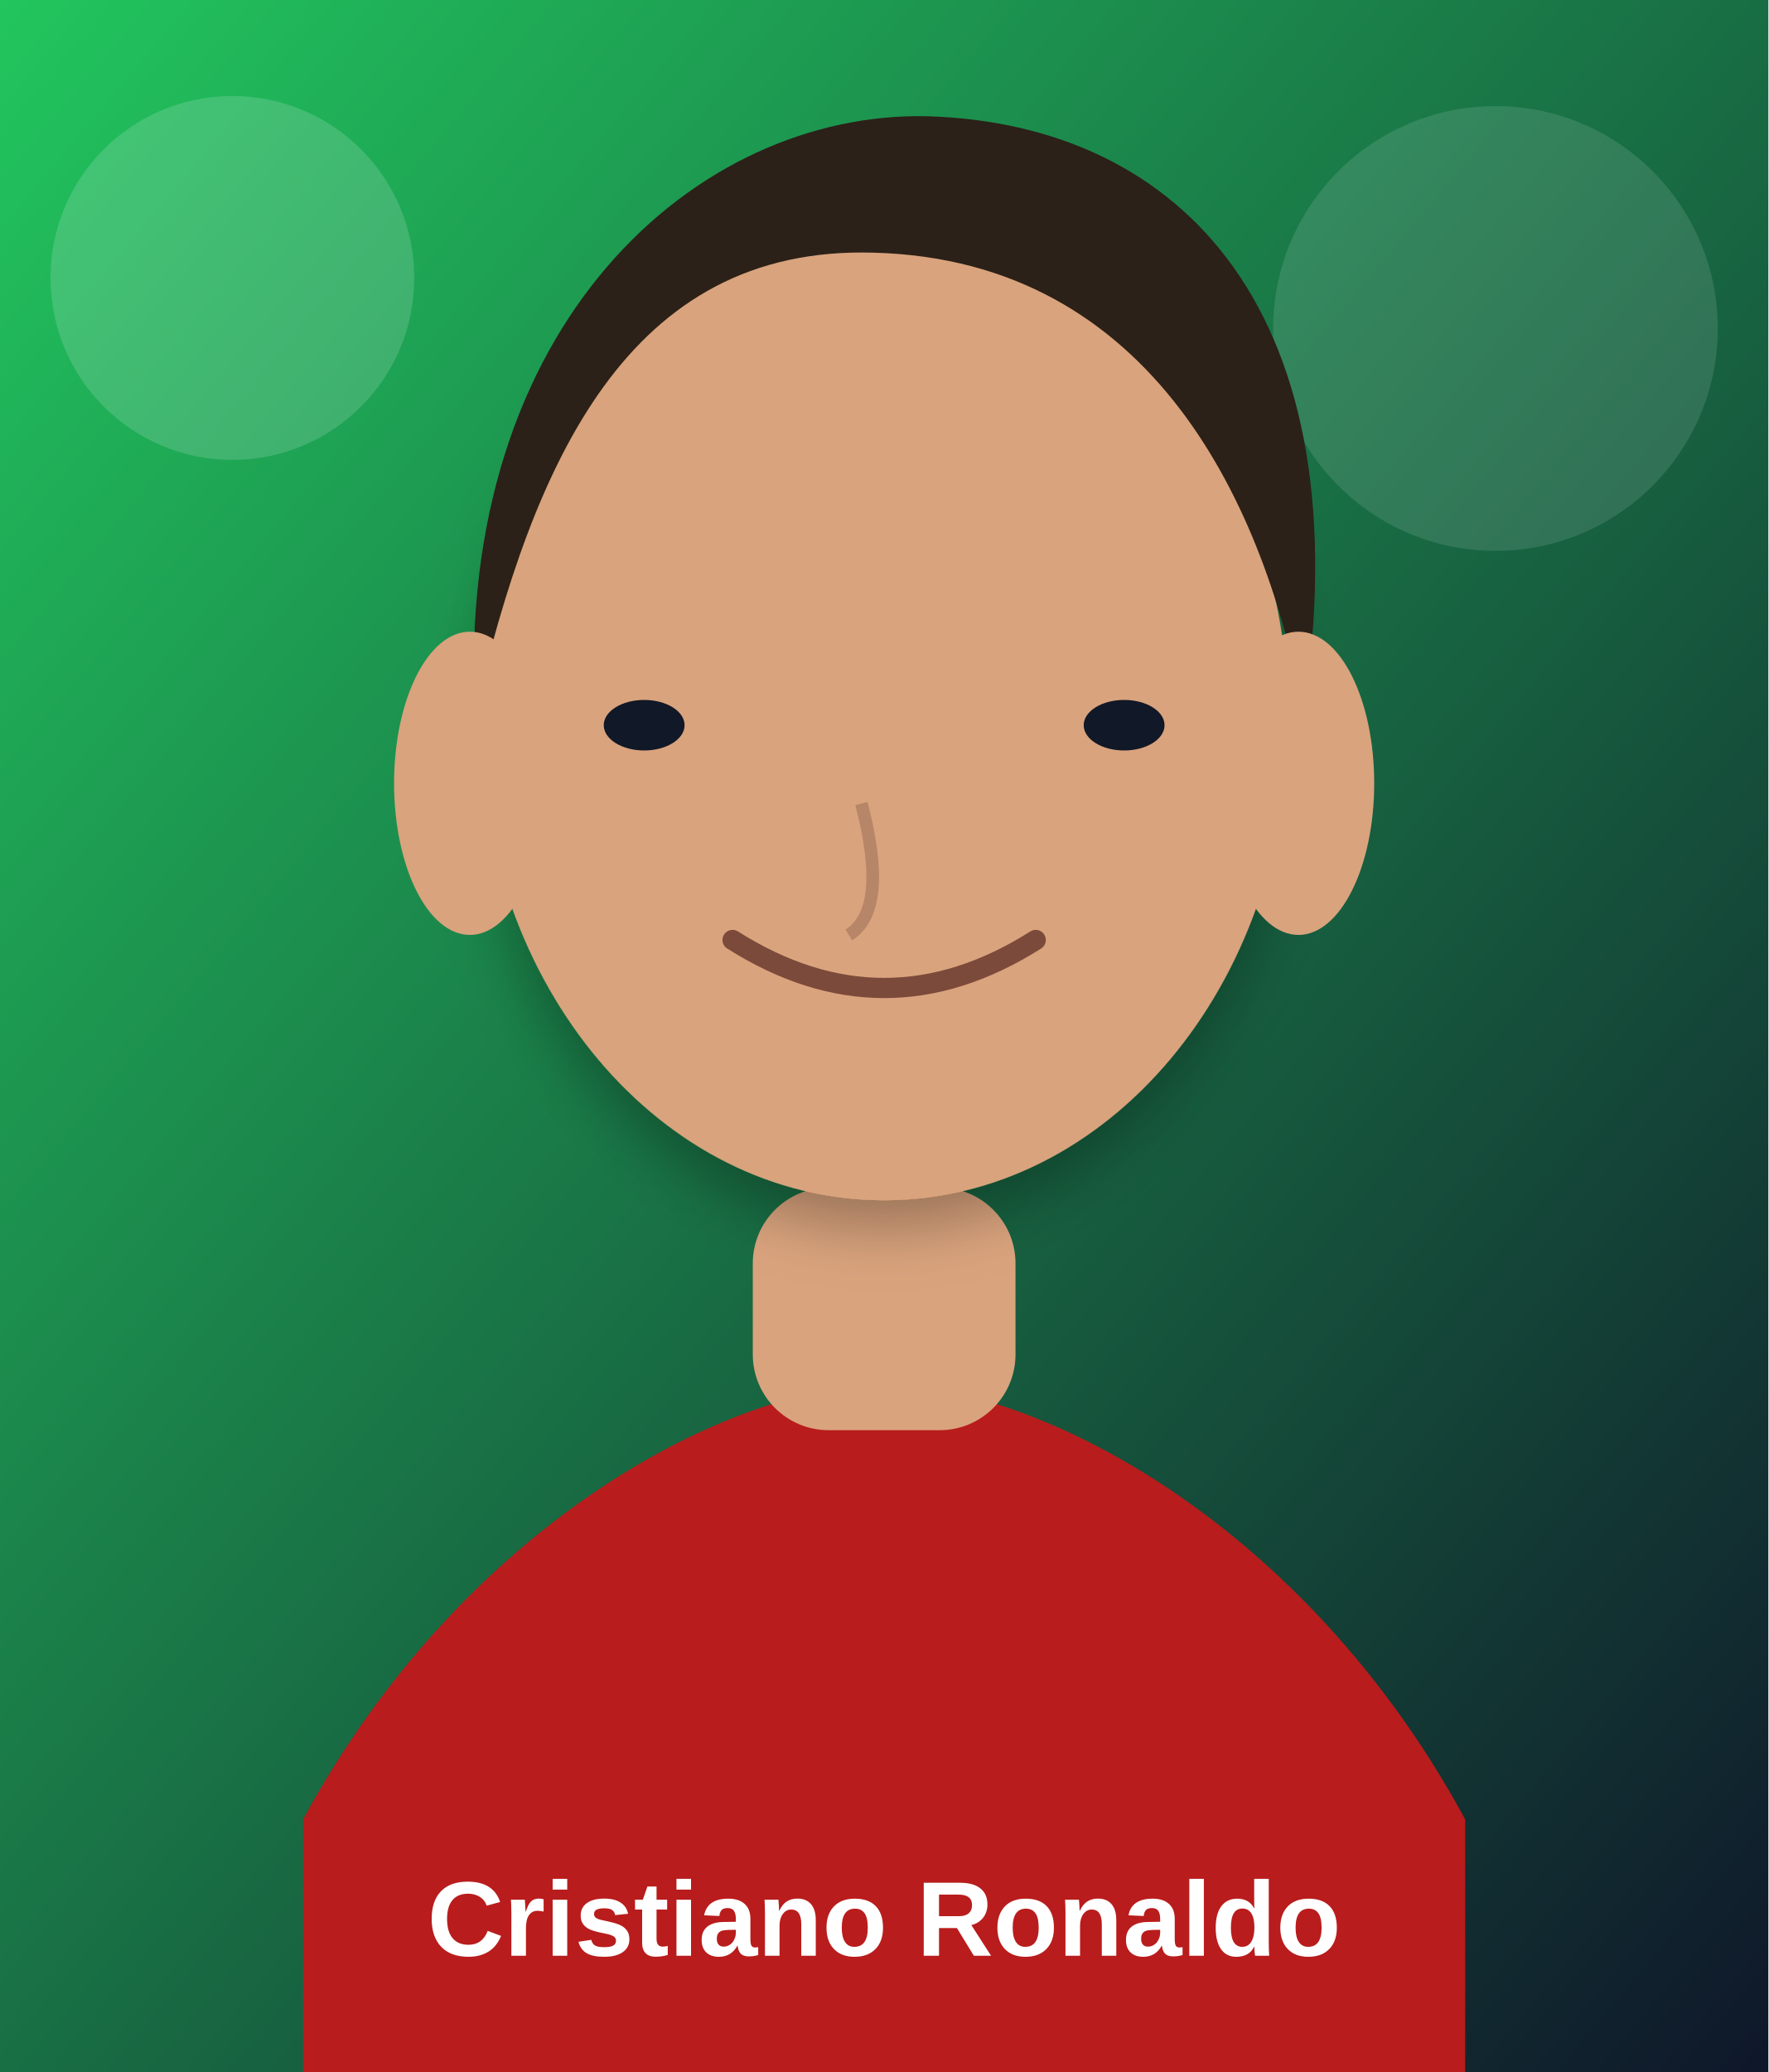
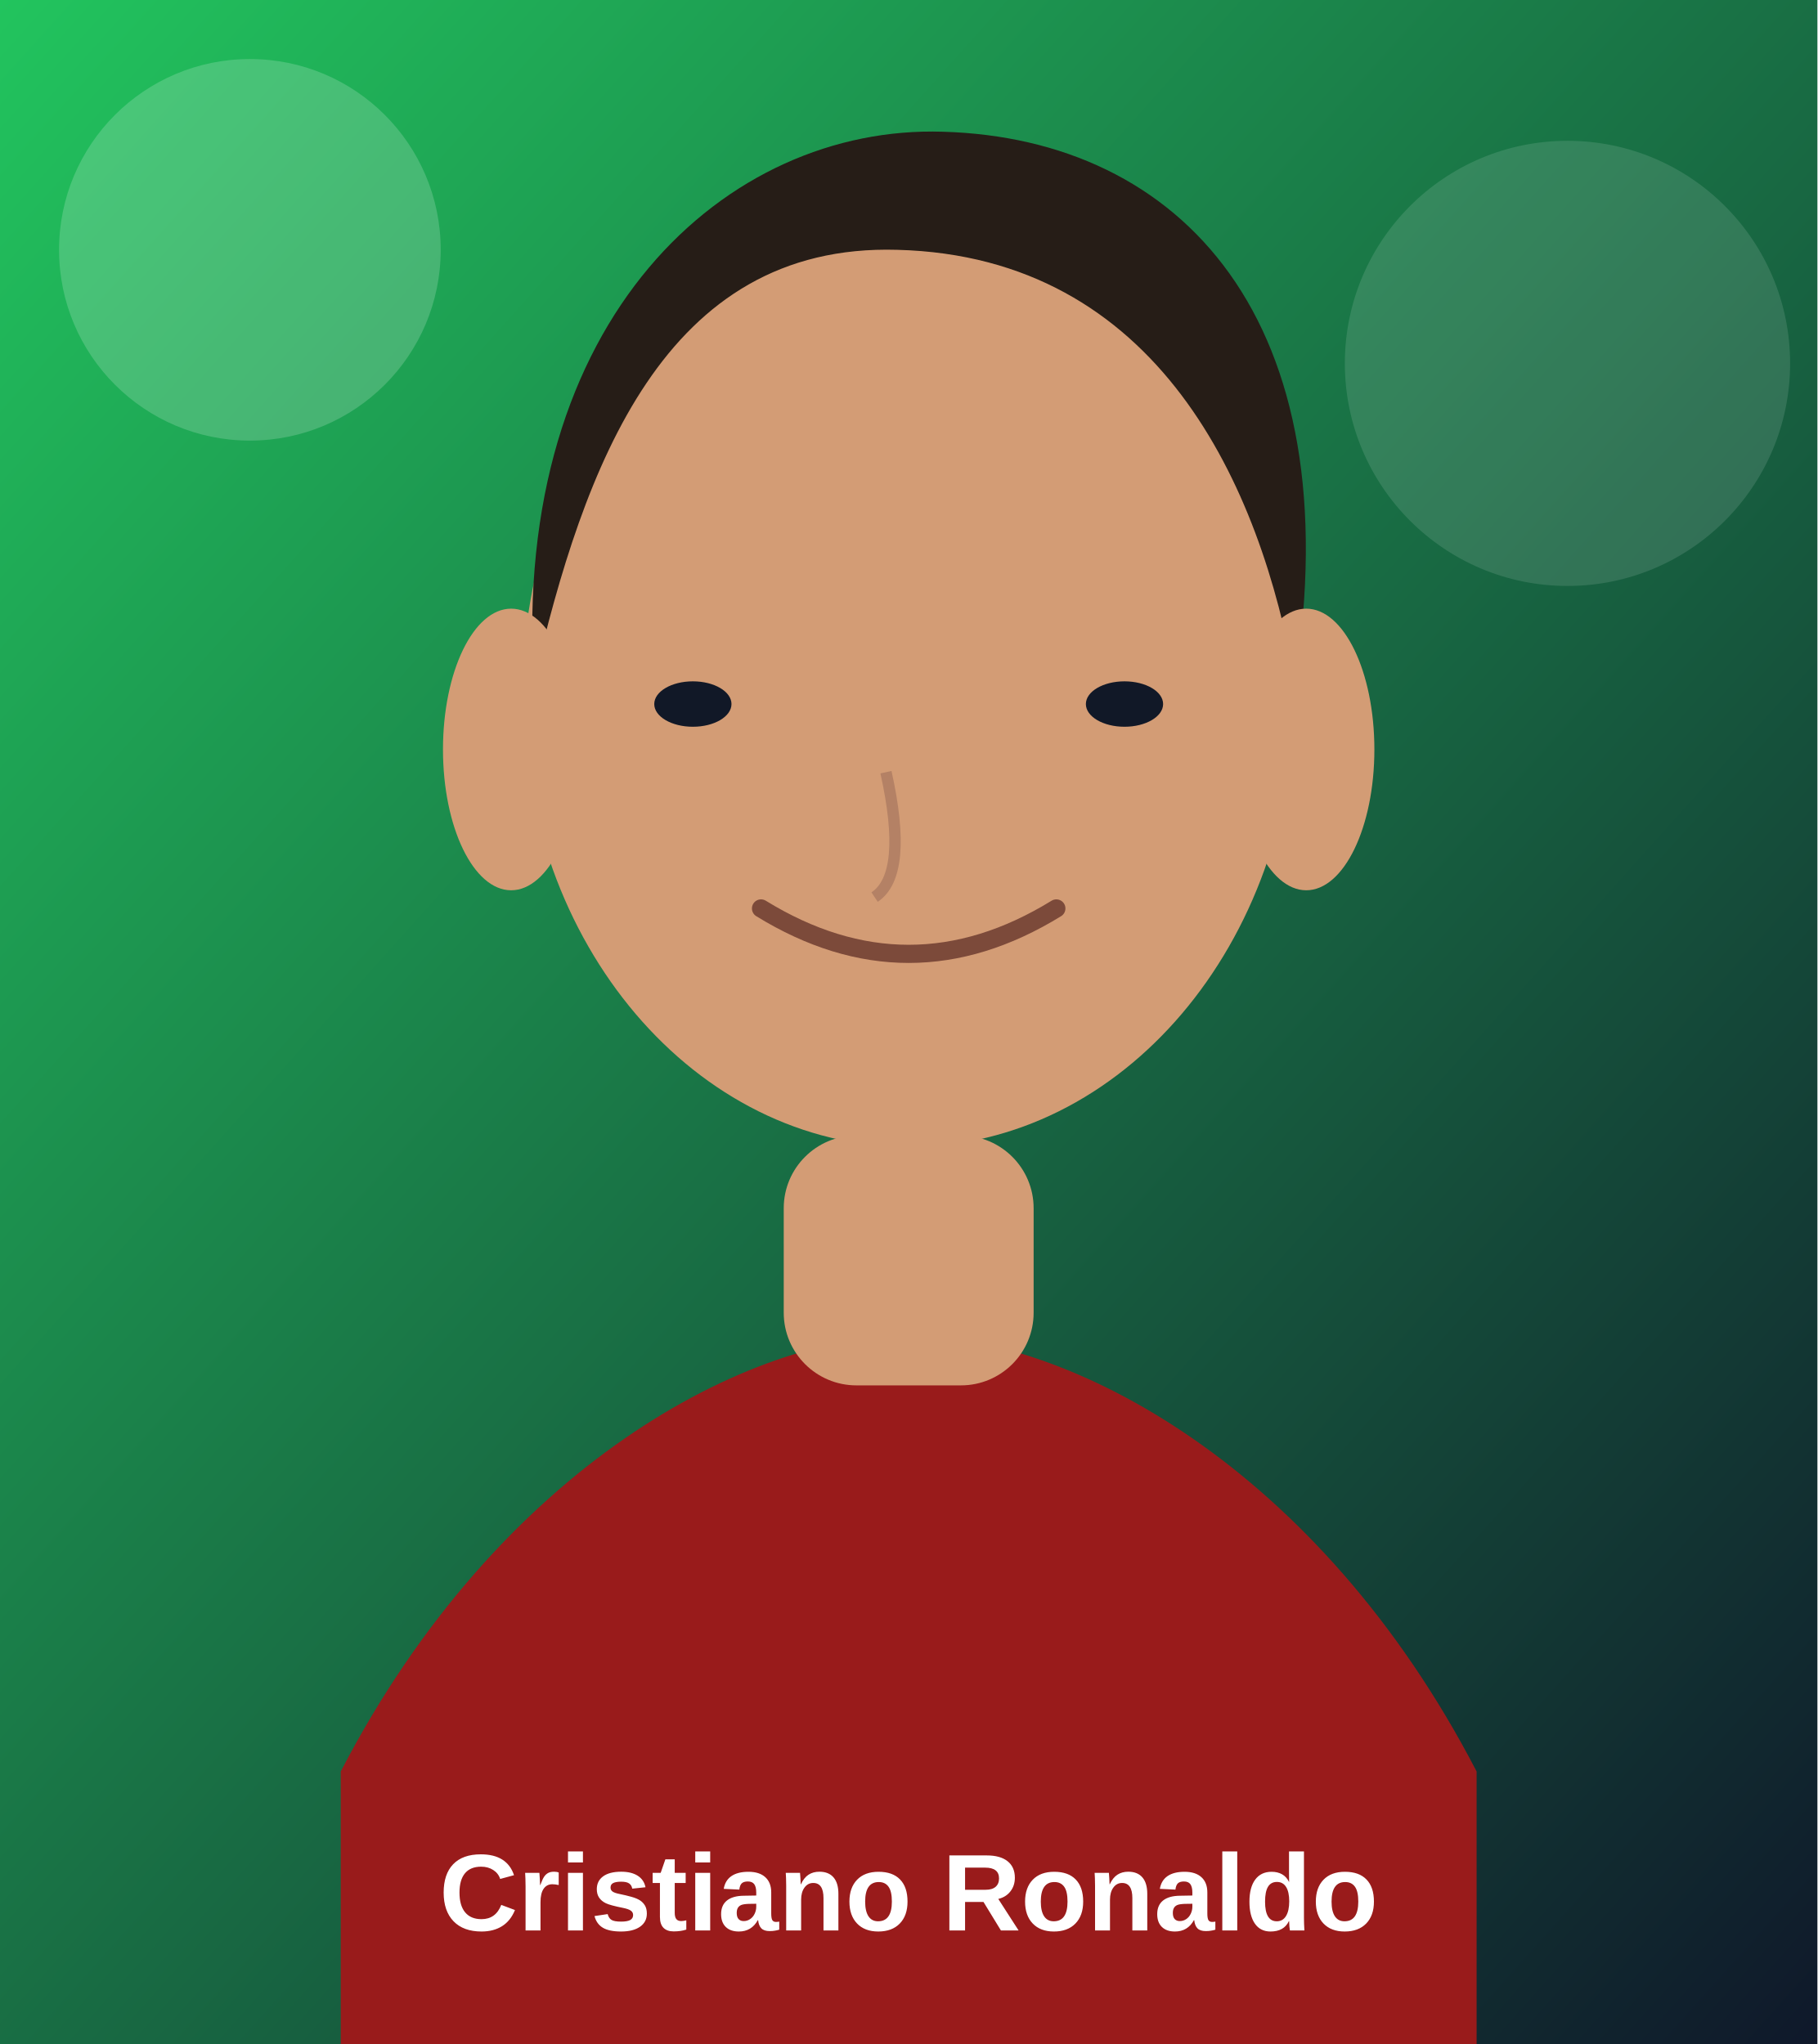
- <svg xmlns="http://www.w3.org/2000/svg" width="700" height="820" viewBox="0 0 700 820">
+ <svg xmlns="http://www.w3.org/2000/svg" width="800" height="900" viewBox="0 0 800 900">
  <defs>
-     <linearGradient id="g" x1="0" y1="0" x2="1" y2="1">
+     <linearGradient id="bg" x1="0" y1="0" x2="1" y2="1">
      <stop offset="0%" stop-color="#22c55e" />
      <stop offset="100%" stop-color="#0f172a" />
    </linearGradient>
-     <filter id="sh" x="-20%" y="-20%" width="140%" height="140%">
-       <feDropShadow dx="0" dy="10" stdDeviation="12" flood-opacity="0.30" />
-     </filter>
  </defs>
-   <rect width="700" height="820" fill="url(#g)" />
-   <circle cx="92" cy="110" r="72" fill="#f8fafc" opacity="0.16" />
-   <circle cx="592" cy="130" r="88" fill="#f8fafc" opacity="0.12" />
-   <path d="M120 720 C184 602 290 548 350 548 C410 548 516 602 580 720 L580 820 L120 820 Z" fill="#b91c1c" />
-   <rect x="298" y="470" width="104" height="96" rx="30" fill="#d9a37d" />
-   <ellipse cx="350" cy="285" rx="160" ry="190" fill="#d9a37d" filter="url(#sh)" />
-   <path d="M188 282 C180 128 276 44 367 46 C468 49 540 124 516 282 C501 201 457 103 346 100 C248 97 211 184 188 282 Z" fill="#2b2118" />
-   <ellipse cx="255" cy="287" rx="16" ry="10" fill="#111827" />
-   <ellipse cx="445" cy="287" rx="16" ry="10" fill="#111827" />
-   <path d="M290 372 Q350 410 410 372" fill="none" stroke="#7c4a3a" stroke-width="8" stroke-linecap="round" />
-   <path d="M341 318 Q352 360 336 370" fill="none" stroke="#9a6b57" stroke-width="5" opacity="0.55" />
-   <ellipse cx="186" cy="310" rx="30" ry="60" fill="#d9a37d" />
-   <ellipse cx="514" cy="310" rx="30" ry="60" fill="#d9a37d" />
-   <text x="350" y="774" font-size="42" font-family="Arial, Helvetica, sans-serif" text-anchor="middle" fill="#ffffff" font-weight="700">Cristiano Ronaldo</text>
+   <rect width="800" height="900" fill="url(#bg)" />
+   <circle cx="110" cy="110" r="84" fill="#ffffff" opacity="0.18" />
+   <circle cx="690" cy="160" r="98" fill="#ffffff" opacity="0.12" />
+   <path d="M150 780 C220 645 330 588 400 588 C470 588 580 645 650 780 L650 900 L150 900 Z" fill="#991b1b" />
+   <rect x="345" y="500" width="110" height="110" rx="32" fill="#d39c75" />
+   <ellipse cx="400" cy="305" rx="170" ry="200" fill="#d39c75" />
+   <path d="M235 300 C225 140 320 55 415 58 C520 61 595 141 570 300 C555 214 510 113 395 110 C292 107 257 206 235 300 Z" fill="#261d17" />
+   <ellipse cx="305" cy="310" rx="17" ry="10" fill="#111827" />
+   <ellipse cx="495" cy="310" rx="17" ry="10" fill="#111827" />
+   <path d="M335 400 Q400 440 465 400" fill="none" stroke="#7c4a3a" stroke-width="8" stroke-linecap="round" />
+   <path d="M390 340 Q400 385 385 395" fill="none" stroke="#9a6b57" stroke-width="5" opacity="0.55" />
+   <ellipse cx="225" cy="330" rx="30" ry="62" fill="#d39c75" />
+   <ellipse cx="575" cy="330" rx="30" ry="62" fill="#d39c75" />
+   <text x="400" y="850" font-size="48" font-family="Arial, Helvetica, sans-serif" text-anchor="middle" fill="#ffffff" font-weight="700">Cristiano Ronaldo</text>
</svg>
